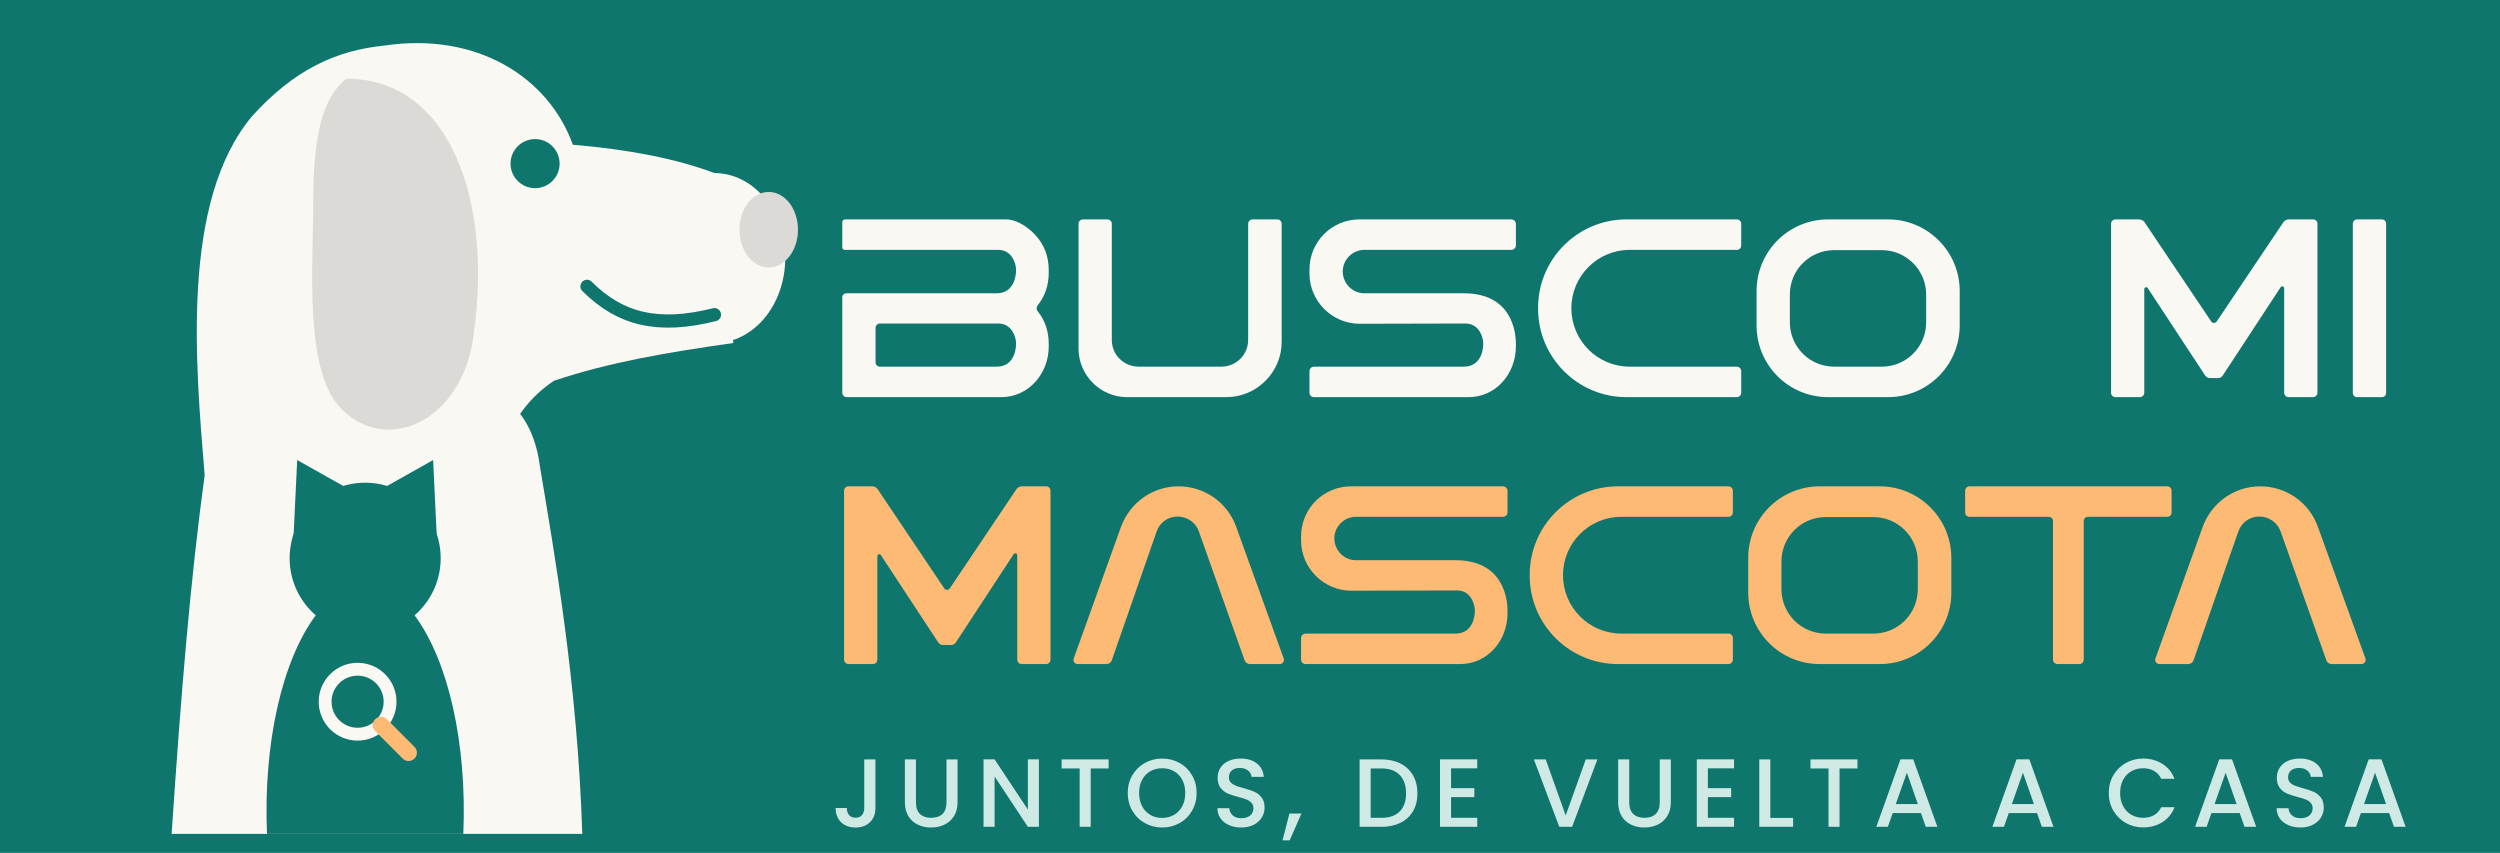
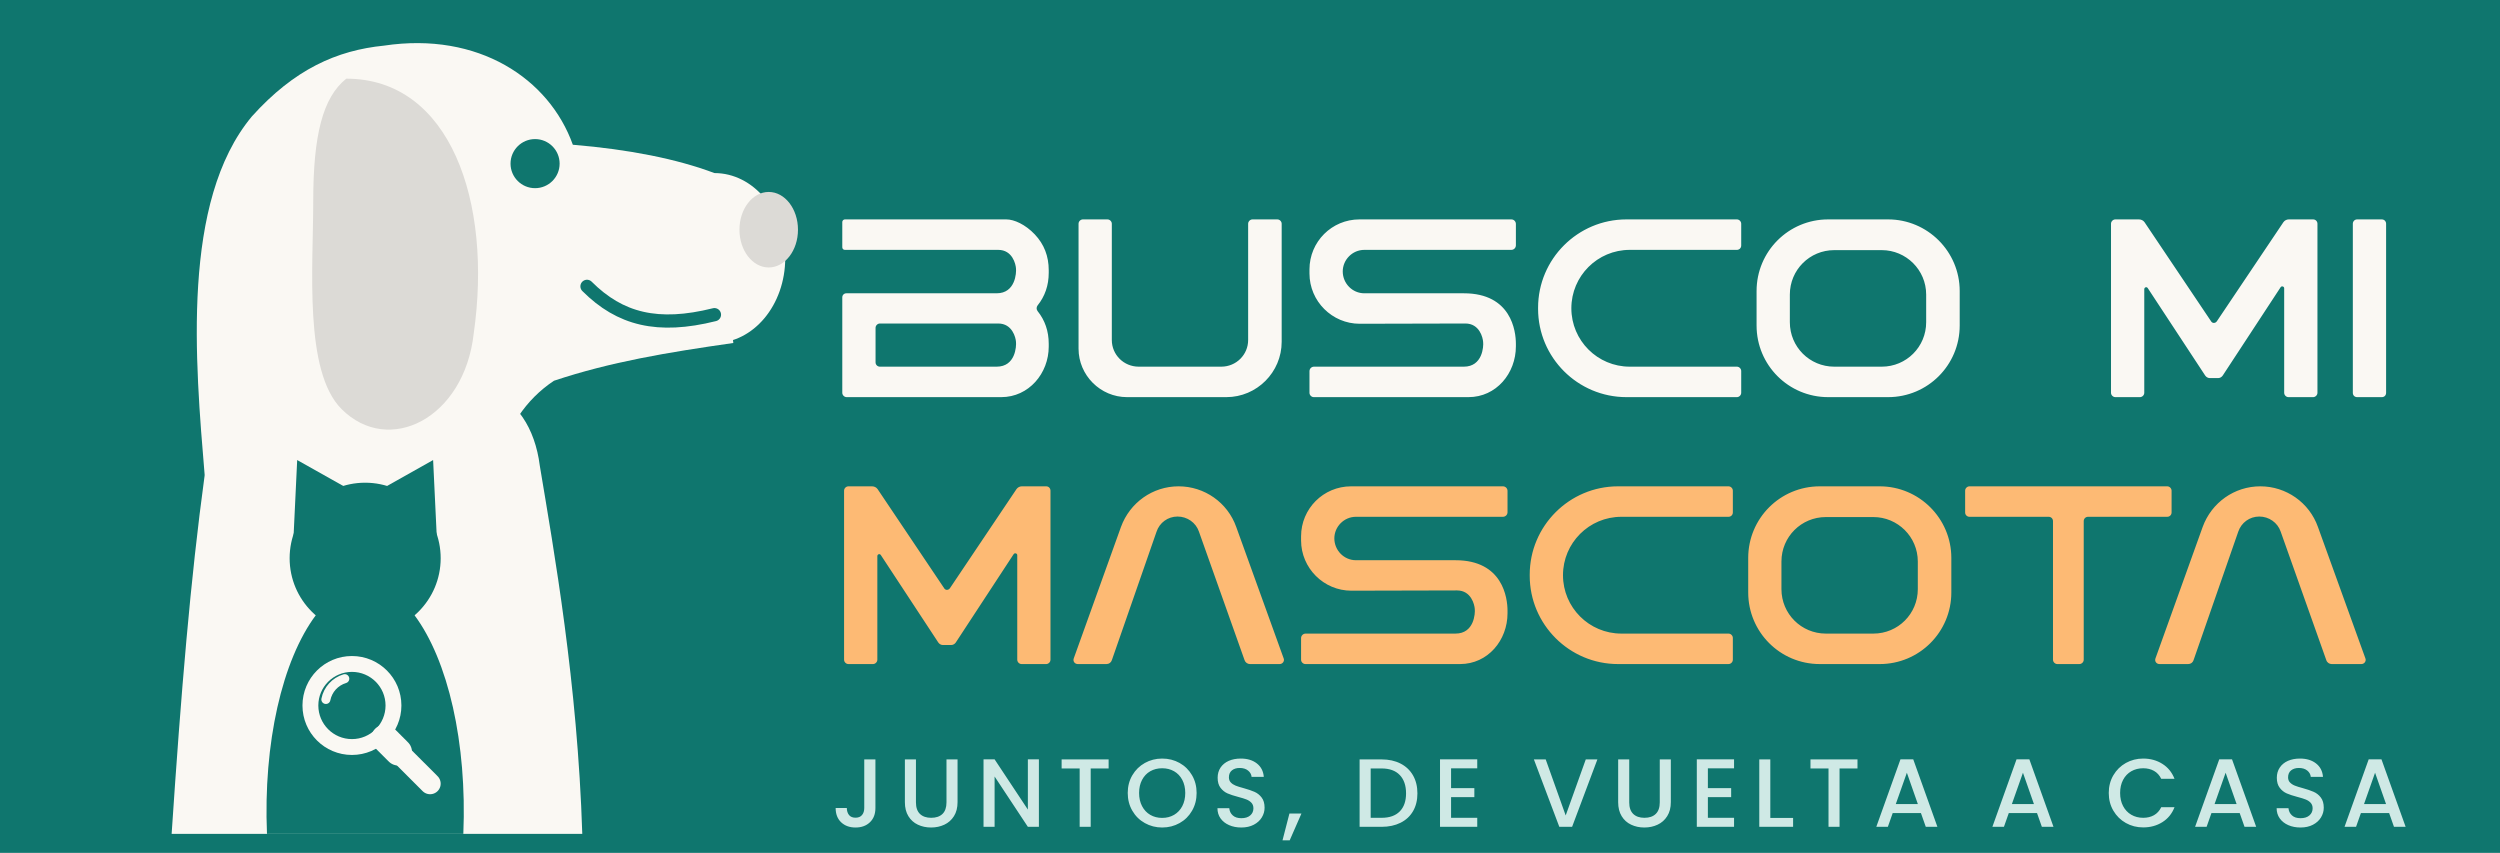
<svg xmlns="http://www.w3.org/2000/svg" viewBox="0 0 768 262" width="768" height="262" role="img" aria-label="Busco mi mascota. Juntos, de vuelta a casa">
  <rect width="768" height="262" fill="#0f766e" />
  <g transform="translate(-6 0) scale(2.416667)">
    <defs>
      <mask id="k1" maskUnits="userSpaceOnUse" x="-20" y="-20" width="260" height="360">
        <rect x="-20" y="-20" width="260" height="360" fill="#fff" />
        <circle cx="130" cy="58" r="5.2" fill="#000" />
        <path d="M168 90 C156 93 148 91 141 84" fill="none" stroke="#000" stroke-width="2.8" stroke-linecap="round" />
        <g transform="translate(94 200) scale(.8) translate(-30 -100)">
          <g fill="#000">
            <circle cx="30" cy="27" r="20" />
            <path d="M11 22 L12 1 L28 10 Z" />
            <path d="M49 22 L48 1 L32 10 Z" />
            <path d="M17 42 C8 54 3 76 4 100 L56 100 C57 76 52 54 43 42 Z" />
          </g>
        </g>
      </mask>
    </defs>
    <g transform="translate(-7.5 -14) scale(.6)">
      <g mask="url(#k1)">
        <g fill="#faf8f3">
          <path d="M60 124 C58 100 55 66 70 48 C79 38 88 34 98 33 C118 30 133 40 138 54 C150 55 160 57 168 60 L172 96 C158 98 146 100 134 104 C128 108 124 114 122 122 L100 134 Z" />
          <ellipse cx="168" cy="78" rx="15" ry="18" />
          <path d="M60 124 C57 146 55 170 53 200 L140 200 C139 168 134 140 131 122 C130 114 126 108 120 106 L100 96 Z" />
          <ellipse cx="179.5" cy="72" rx="6.2" ry="8" fill="#dcdad6" />
          <path fill="#dcdad6" d="M90 40 C112 40 121 66 117 94 C115 112 99 120 89 110 C81 102 83 80 83 66 C83 52 85 44 90 40 Z" />
        </g>
      </g>
-       <g transform="translate(94 200) scale(.8) translate(-30 -100)">
-         <circle cx="28" cy="65" r="8.6" fill="none" stroke="#faf8f3" stroke-width="3.4" />
-         <line x1="34.2" y1="71.2" x2="41.5" y2="78.5" stroke="#fdba74" stroke-width="4.4" stroke-linecap="round" />
+       <g transform="translate(94 200) scale(.8) translate(-30 -100)" fill="none" stroke="#faf8f3" stroke-linecap="round">
+         <circle cx="26.5" cy="66" r="11" stroke-width="4.2" />
+         <path d="M19.6 64.4 A7.2 7.2 0 0 1 24.6 58.9" stroke-width="2.4" />
+         <line x1="35.2" y1="74.7" x2="38.8" y2="78.3" stroke-width="7.2" />
+         <line x1="39.6" y1="79.1" x2="47.2" y2="86.7" stroke-width="5.6" />
      </g>
    </g>
  </g>
  <path fill="#faf8f3" d="M322.17 83.78L322.17 83C322.17 78.71 320.76 75.04 317.88 72C314.99 68.96 311.56 67.4 309.14 67.4L259.53 67.4C259.14 67.4 258.75 67.79 258.75 68.18L258.75 75.98C258.75 76.45 259.14 76.76 259.53 76.76L306.65 76.76C311.01 76.76 312.03 81.13 312.11 82.45C312.26 83.78 311.95 90.1 306.18 90.1L260 90.1C259.3 90.1 258.75 90.64 258.75 91.35L258.75 120.67C258.75 121.38 259.38 122 260.08 122L307.58 122C316.08 122 322.17 114.67 322.17 106.48L322.17 105.62C322.17 101.72 321 98.37 318.74 95.56C318.35 95.01 318.35 94.39 318.74 93.84C321 91.03 322.17 87.68 322.17 83.78M306.18 112.64L270.3 112.64C269.6 112.64 268.97 112.09 268.97 111.31L268.97 100.71C268.97 100 269.6 99.38 270.3 99.38L306.65 99.38C311.01 99.38 312.03 103.75 312.11 105C312.26 106.4 311.95 112.64 306.18 112.64M392.4 67.4L384.76 67.4C384.06 67.4 383.43 68.02 383.43 68.73L383.43 104.45C383.43 108.97 379.77 112.64 375.17 112.64L349.82 112.64C345.21 112.64 341.55 108.97 341.55 104.45L341.55 68.73C341.55 68.02 340.92 67.4 340.22 67.4L332.66 67.4C331.95 67.4 331.33 68.02 331.33 68.73L331.33 107.1C331.33 115.29 338.04 122 346.23 122L376.73 122C386.09 122 393.73 114.36 393.73 105L393.73 68.73C393.73 68.02 393.11 67.4 392.4 67.4M419.12 90.1C415.45 90.1 412.49 87.06 412.49 83.39C412.49 79.8 415.45 76.76 419.12 76.76L464.28 76.76C465.06 76.76 465.68 76.14 465.68 75.36L465.68 68.8C465.68 68.02 465.06 67.4 464.28 67.4L417.63 67.4C409.13 67.4 402.27 74.26 402.27 82.77L402.27 84.01C402.27 92.52 409.21 99.46 417.71 99.46L450.16 99.38C454.53 99.38 455.54 103.75 455.62 105.07C455.78 106.4 455.46 112.64 449.69 112.64L403.67 112.64C402.89 112.64 402.27 113.26 402.27 114.04L402.27 120.67C402.27 121.38 402.89 122 403.59 122L451.1 122C459.68 122 465.68 114.67 465.68 106.4L465.68 105.62C465.68 101.72 464.28 90.1 449.69 90.1M500.66 76.76L533.58 76.76C534.28 76.76 534.9 76.21 534.9 75.43L534.9 68.73C534.9 68.02 534.28 67.4 533.58 67.4L499.65 67.4C484.67 67.4 472.5 79.57 472.5 94.54L472.5 94.86C472.5 109.83 484.67 122 499.65 122L533.58 122C534.28 122 534.9 121.38 534.9 120.67L534.9 113.97C534.9 113.26 534.28 112.64 533.58 112.64L500.66 112.64C490.76 112.64 482.72 104.61 482.72 94.7C482.72 84.79 490.76 76.76 500.66 76.76M580.02 67.4L561.62 67.4C549.45 67.4 539.62 77.23 539.62 89.4L539.62 100C539.62 112.17 549.45 122 561.62 122L580.02 122C592.19 122 602.02 112.17 602.02 100L602.02 89.4C602.02 77.23 592.11 67.4 580.02 67.4M591.72 98.99C591.72 106.56 585.64 112.64 578.07 112.64L563.49 112.64C555.92 112.64 549.84 106.56 549.84 98.99L549.84 90.49C549.84 82.92 555.92 76.84 563.49 76.84L578.07 76.84C585.56 76.84 591.72 82.92 591.72 90.49M703.1 67.4C702.48 67.4 701.85 67.71 701.46 68.26L681.03 98.68C680.56 99.38 679.62 99.38 679.23 98.68L658.8 68.26C658.41 67.71 657.78 67.4 657.08 67.4L649.83 67.4C649.13 67.4 648.5 68.02 648.5 68.73L648.5 120.67C648.5 121.38 649.13 122 649.83 122L657.39 122C658.1 122 658.72 121.38 658.72 120.67L658.72 88.85C658.72 88.23 659.5 87.99 659.81 88.54L677.44 115.37C677.75 115.84 678.3 116.15 678.84 116.15L681.42 116.15C681.96 116.15 682.51 115.84 682.82 115.37L700.61 88.23C700.92 87.76 701.7 87.99 701.7 88.54L701.7 120.67C701.7 121.38 702.32 122 703.02 122L710.59 122C711.29 122 711.92 121.38 711.92 120.67L711.92 68.73C711.92 68.02 711.37 67.4 710.59 67.4M731.69 122C732.47 122 733.01 121.45 733.01 120.67L733.01 68.73C733.01 68.02 732.47 67.4 731.69 67.4L724.12 67.4C723.34 67.4 722.79 68.02 722.79 68.73L722.79 120.67C722.79 121.45 723.34 122 724.12 122" />
  <path fill="#fdba74" d="M313.9 149.4C313.28 149.4 312.65 149.71 312.26 150.26L291.83 180.68C291.36 181.38 290.42 181.38 290.03 180.68L269.6 150.26C269.21 149.71 268.58 149.4 267.88 149.4L260.63 149.4C259.92 149.4 259.3 150.02 259.3 150.73L259.3 202.67C259.3 203.38 259.92 204 260.63 204L268.19 204C268.89 204 269.52 203.38 269.52 202.67L269.52 170.85C269.52 170.23 270.3 169.99 270.61 170.54L288.24 197.37C288.55 197.84 289.1 198.15 289.64 198.15L292.22 198.15C292.76 198.15 293.31 197.84 293.62 197.37L311.4 170.23C311.72 169.76 312.5 169.99 312.5 170.54L312.5 202.67C312.5 203.38 313.12 204 313.82 204L321.39 204C322.09 204 322.71 203.38 322.71 202.67L322.71 150.73C322.71 150.02 322.17 149.4 321.39 149.4M394.35 202.28L379.77 161.88C377.12 154.39 370.02 149.4 362.06 149.4C354.11 149.4 347.09 154.39 344.36 161.88L329.85 202.28C329.54 203.14 330.16 204 331.1 204L339.91 204C340.69 204 341.31 203.53 341.55 202.83L355.28 163.36C356.21 160.55 358.79 158.68 361.75 158.68C364.71 158.68 367.37 160.55 368.3 163.28L382.34 202.83C382.58 203.53 383.28 204 383.98 204L393.11 204C394.04 204 394.67 203.06 394.35 202.28M416.54 172.1C412.88 172.1 409.91 169.06 409.91 165.39C409.91 161.8 412.88 158.76 416.54 158.76L461.7 158.76C462.48 158.76 463.11 158.14 463.11 157.36L463.11 150.8C463.11 150.02 462.48 149.4 461.7 149.4L415.06 149.4C406.56 149.4 399.69 156.26 399.69 164.77L399.69 166.01C399.69 174.52 406.64 181.46 415.14 181.46L447.59 181.38C451.95 181.38 452.97 185.75 453.05 187.07C453.2 188.4 452.89 194.64 447.12 194.64L401.1 194.64C400.32 194.64 399.69 195.26 399.69 196.04L399.69 202.67C399.69 203.38 400.32 204 401.02 204L448.52 204C457.1 204 463.11 196.67 463.11 188.4L463.11 187.62C463.11 183.72 461.7 172.1 447.12 172.1M498.09 158.76L531 158.76C531.71 158.76 532.33 158.21 532.33 157.43L532.33 150.73C532.33 150.02 531.71 149.4 531 149.4L497.07 149.4C482.1 149.4 469.93 161.57 469.93 176.54L469.93 176.86C469.93 191.83 482.1 204 497.07 204L531 204C531.71 204 532.33 203.38 532.33 202.67L532.33 195.97C532.33 195.26 531.71 194.64 531 194.64L498.09 194.64C488.18 194.64 480.15 186.61 480.15 176.7C480.15 166.79 488.18 158.76 498.09 158.76M577.45 149.4L559.04 149.4C546.87 149.4 537.05 159.23 537.05 171.4L537.05 182C537.05 194.17 546.87 204 559.04 204L577.45 204C589.62 204 599.45 194.17 599.45 182L599.45 171.4C599.45 159.23 589.54 149.4 577.45 149.4M589.15 180.99C589.15 188.56 583.07 194.64 575.5 194.64L560.91 194.64C553.35 194.64 547.26 188.56 547.26 180.99L547.26 172.49C547.26 164.92 553.35 158.84 560.91 158.84L575.5 158.84C582.99 158.84 589.15 164.92 589.15 172.49M605.02 149.4C604.32 149.4 603.69 150.02 603.69 150.73L603.69 157.43C603.69 158.21 604.32 158.76 605.02 158.76L629.36 158.76C630.14 158.76 630.68 159.38 630.68 160.09L630.68 202.67C630.68 203.38 631.31 204 632.01 204L638.79 204C639.5 204 640.12 203.38 640.12 202.67L640.12 160.09C640.12 159.38 640.67 158.76 641.45 158.76L665.78 158.76C666.48 158.76 667.11 158.21 667.11 157.43L667.11 150.73C667.11 150.02 666.48 149.4 665.78 149.4M726.66 202.28L712.07 161.88C709.42 154.39 702.32 149.4 694.37 149.4C686.41 149.4 679.39 154.39 676.66 161.88L662.15 202.28C661.84 203.14 662.46 204 663.4 204L672.21 204C672.99 204 673.62 203.53 673.85 202.83L687.58 163.36C688.52 160.55 691.09 158.68 694.05 158.68C697.02 158.68 699.67 160.55 700.61 163.28L714.65 202.83C714.88 203.53 715.58 204 716.28 204L725.41 204C726.35 204 726.97 203.06 726.66 202.28" />
  <path fill="#cfe9e5" d="M265.5 233.29L268.93 233.29L268.93 248.22Q268.93 250.99 267.24 252.6Q265.56 254.21 262.82 254.21L262.82 254.21Q260.08 254.21 258.39 252.6Q256.71 250.99 256.71 248.22L256.71 248.22L260.14 248.22Q260.17 249.59 260.84 250.4Q261.51 251.2 262.82 251.2L262.82 251.2Q264.13 251.2 264.81 250.38Q265.5 249.56 265.5 248.22L265.5 248.22L265.5 233.29M277.98 233.29L281.38 233.29L281.38 246.49Q281.38 248.85 282.61 250.04Q283.85 251.23 286.06 251.23L286.06 251.23Q288.29 251.23 289.53 250.04Q290.76 248.85 290.76 246.49L290.76 246.49L290.76 233.29L294.16 233.29L294.16 246.43Q294.16 248.97 293.06 250.72Q291.95 252.48 290.11 253.34Q288.26 254.21 286.03 254.21L286.03 254.21Q283.79 254.21 281.96 253.34Q280.13 252.48 279.05 250.72Q277.98 248.97 277.98 246.43L277.98 246.43L277.98 233.29M319.15 233.27L319.15 254L315.76 254L305.54 238.54L305.54 254L302.14 254L302.14 233.27L305.54 233.27L315.76 248.7L315.76 233.27L319.15 233.27M326.13 233.29L340.57 233.29L340.57 236.07L335.06 236.07L335.06 254L331.67 254L331.67 236.07L326.13 236.07L326.13 233.29M357.02 254.21Q354.13 254.21 351.7 252.85Q349.27 251.5 347.86 249.07Q346.44 246.64 346.44 243.6L346.44 243.6Q346.44 240.56 347.86 238.15Q349.27 235.74 351.7 234.38Q354.13 233.03 357.02 233.03L357.02 233.03Q359.94 233.03 362.37 234.38Q364.79 235.74 366.19 238.15Q367.6 240.56 367.6 243.6L367.6 243.6Q367.6 246.64 366.19 249.07Q364.79 251.5 362.37 252.85Q359.94 254.21 357.02 254.21L357.02 254.21M357.02 251.26Q359.07 251.26 360.68 250.32Q362.29 249.38 363.2 247.64Q364.11 245.9 364.11 243.6L364.11 243.6Q364.11 241.31 363.2 239.58Q362.29 237.85 360.68 236.93Q359.07 236.01 357.02 236.01L357.02 236.01Q354.96 236.01 353.35 236.93Q351.75 237.85 350.84 239.58Q349.93 241.31 349.93 243.6L349.93 243.6Q349.93 245.9 350.84 247.64Q351.75 249.38 353.35 250.32Q354.96 251.26 357.02 251.26L357.02 251.26M381.33 254.21Q379.24 254.21 377.58 253.48Q375.91 252.75 374.95 251.41Q374 250.07 374 248.28L374 248.28L377.63 248.28Q377.75 249.62 378.69 250.48Q379.63 251.35 381.33 251.35L381.33 251.35Q383.09 251.35 384.07 250.5Q385.05 249.65 385.05 248.31L385.05 248.31Q385.05 247.27 384.44 246.61Q383.83 245.96 382.92 245.6Q382.01 245.24 380.41 244.82L380.41 244.82Q378.38 244.29 377.11 243.74Q375.85 243.19 374.95 242.02Q374.06 240.86 374.06 238.93L374.06 238.93Q374.06 237.14 374.95 235.8Q375.85 234.46 377.46 233.74Q379.06 233.03 381.18 233.03L381.18 233.03Q384.19 233.03 386.11 234.53Q388.03 236.04 388.24 238.66L388.24 238.66L384.49 238.66Q384.4 237.53 383.41 236.72Q382.43 235.92 380.82 235.92L380.82 235.92Q379.36 235.92 378.44 236.66Q377.52 237.41 377.52 238.81L377.52 238.81Q377.52 239.76 378.1 240.37Q378.68 240.98 379.57 241.34Q380.47 241.7 382.01 242.11L382.01 242.11Q384.07 242.68 385.37 243.25Q386.66 243.81 387.57 244.99Q388.48 246.16 388.48 248.13L388.48 248.13Q388.48 249.71 387.63 251.11Q386.78 252.51 385.16 253.36Q383.53 254.21 381.33 254.21L381.33 254.21M396.11 249.92L399.8 249.92L396.2 258.14L393.99 258.14L396.11 249.92M424.44 233.29Q427.74 233.29 430.23 234.56Q432.72 235.83 434.08 238.2Q435.43 240.56 435.43 243.72L435.43 243.72Q435.43 246.88 434.08 249.2Q432.72 251.53 430.23 252.76Q427.74 254 424.44 254L424.44 254L417.67 254L417.67 233.29L424.44 233.29M424.44 251.23Q428.07 251.23 430.01 249.26Q431.94 247.3 431.94 243.72L431.94 243.72Q431.94 240.12 430.01 238.09Q428.07 236.07 424.44 236.07L424.44 236.07L421.07 236.07L421.07 251.23L424.44 251.23M453.81 236.04L445.77 236.04L445.77 242.11L452.92 242.11L452.92 244.88L445.77 244.88L445.77 251.23L453.81 251.23L453.81 254L442.37 254L442.37 233.27L453.81 233.27L453.81 236.04M487.15 233.29L490.72 233.29L482.95 254L479.02 254L471.21 233.29L474.84 233.29L480.98 250.51L487.15 233.29M497.1 233.29L500.5 233.29L500.5 246.49Q500.5 248.85 501.73 250.04Q502.97 251.23 505.17 251.23L505.17 251.23Q507.41 251.23 508.64 250.04Q509.88 248.85 509.88 246.49L509.88 246.49L509.88 233.29L513.28 233.29L513.28 246.43Q513.28 248.97 512.17 250.72Q511.07 252.48 509.22 253.34Q507.38 254.21 505.14 254.21L505.14 254.21Q502.91 254.21 501.08 253.34Q499.24 252.48 498.17 250.72Q497.1 248.97 497.1 246.43L497.1 246.43L497.1 233.29M532.7 236.04L524.66 236.04L524.66 242.11L531.81 242.11L531.81 244.88L524.66 244.88L524.66 251.23L532.7 251.23L532.7 254L521.26 254L521.26 233.27L532.7 233.27L532.7 236.04M543.84 233.29L543.84 251.26L550.84 251.26L550.84 254L540.45 254L540.45 233.29L543.84 233.29M556.18 233.29L570.62 233.29L570.62 236.07L565.11 236.07L565.11 254L561.72 254L561.72 236.07L556.18 236.07L556.18 233.29M591.6 254L590.11 249.77L581.44 249.77L579.95 254L576.4 254L583.82 233.27L587.75 233.27L595.17 254L591.6 254M582.39 247L589.16 247L585.79 237.38L582.39 247M627.26 254L625.77 249.77L617.1 249.77L615.61 254L612.06 254L619.48 233.27L623.42 233.27L630.83 254L627.26 254M618.05 247L624.82 247L621.45 237.38L618.05 247M647.81 243.6Q647.81 240.56 649.23 238.15Q650.65 235.74 653.07 234.38Q655.5 233.03 658.39 233.03L658.39 233.03Q661.7 233.03 664.27 234.65Q666.85 236.27 668.01 239.25L668.01 239.25L663.93 239.25Q663.13 237.61 661.7 236.81Q660.27 236.01 658.39 236.01L658.39 236.01Q656.34 236.01 654.73 236.93Q653.12 237.85 652.21 239.58Q651.3 241.31 651.3 243.6L651.3 243.6Q651.3 245.9 652.21 247.62Q653.12 249.35 654.73 250.29Q656.34 251.23 658.39 251.23L658.39 251.23Q660.27 251.23 661.7 250.43Q663.13 249.62 663.93 247.98L663.93 247.98L668.01 247.98Q666.85 250.96 664.27 252.57Q661.7 254.18 658.39 254.18L658.39 254.18Q655.47 254.18 653.06 252.82Q650.65 251.47 649.23 249.05Q647.81 246.64 647.81 243.6L647.81 243.6M689.52 254L688.03 249.77L679.36 249.77L677.87 254L674.33 254L681.75 233.27L685.68 233.27L693.1 254L689.52 254M680.32 247L687.08 247L683.71 237.38L680.32 247M706.71 254.21Q704.63 254.21 702.96 253.48Q701.29 252.75 700.34 251.41Q699.38 250.07 699.38 248.28L699.38 248.28L703.02 248.28Q703.14 249.62 704.08 250.48Q705.01 251.35 706.71 251.35L706.71 251.35Q708.47 251.35 709.45 250.5Q710.44 249.65 710.44 248.31L710.44 248.31Q710.44 247.27 709.83 246.61Q709.22 245.96 708.31 245.6Q707.4 245.24 705.79 244.82L705.79 244.82Q703.76 244.29 702.5 243.74Q701.23 243.19 700.34 242.02Q699.44 240.86 699.44 238.93L699.44 238.93Q699.44 237.14 700.34 235.8Q701.23 234.46 702.84 233.74Q704.45 233.03 706.56 233.03L706.56 233.03Q709.57 233.03 711.49 234.53Q713.42 236.04 713.62 238.66L713.62 238.66L709.87 238.66Q709.78 237.53 708.8 236.72Q707.82 235.92 706.21 235.92L706.21 235.92Q704.75 235.92 703.82 236.66Q702.9 237.41 702.9 238.81L702.9 238.81Q702.9 239.76 703.48 240.37Q704.06 240.98 704.96 241.34Q705.85 241.7 707.4 242.11L707.4 242.11Q709.45 242.68 710.75 243.25Q712.05 243.81 712.95 244.99Q713.86 246.16 713.86 248.13L713.86 248.13Q713.86 249.71 713.01 251.11Q712.16 252.51 710.54 253.36Q708.92 254.21 706.71 254.21L706.71 254.21M735.43 254L733.94 249.77L725.27 249.77L723.78 254L720.24 254L727.66 233.27L731.59 233.27L739.01 254L735.43 254M726.23 247L732.99 247L729.62 237.38L726.23 247" />
</svg>
